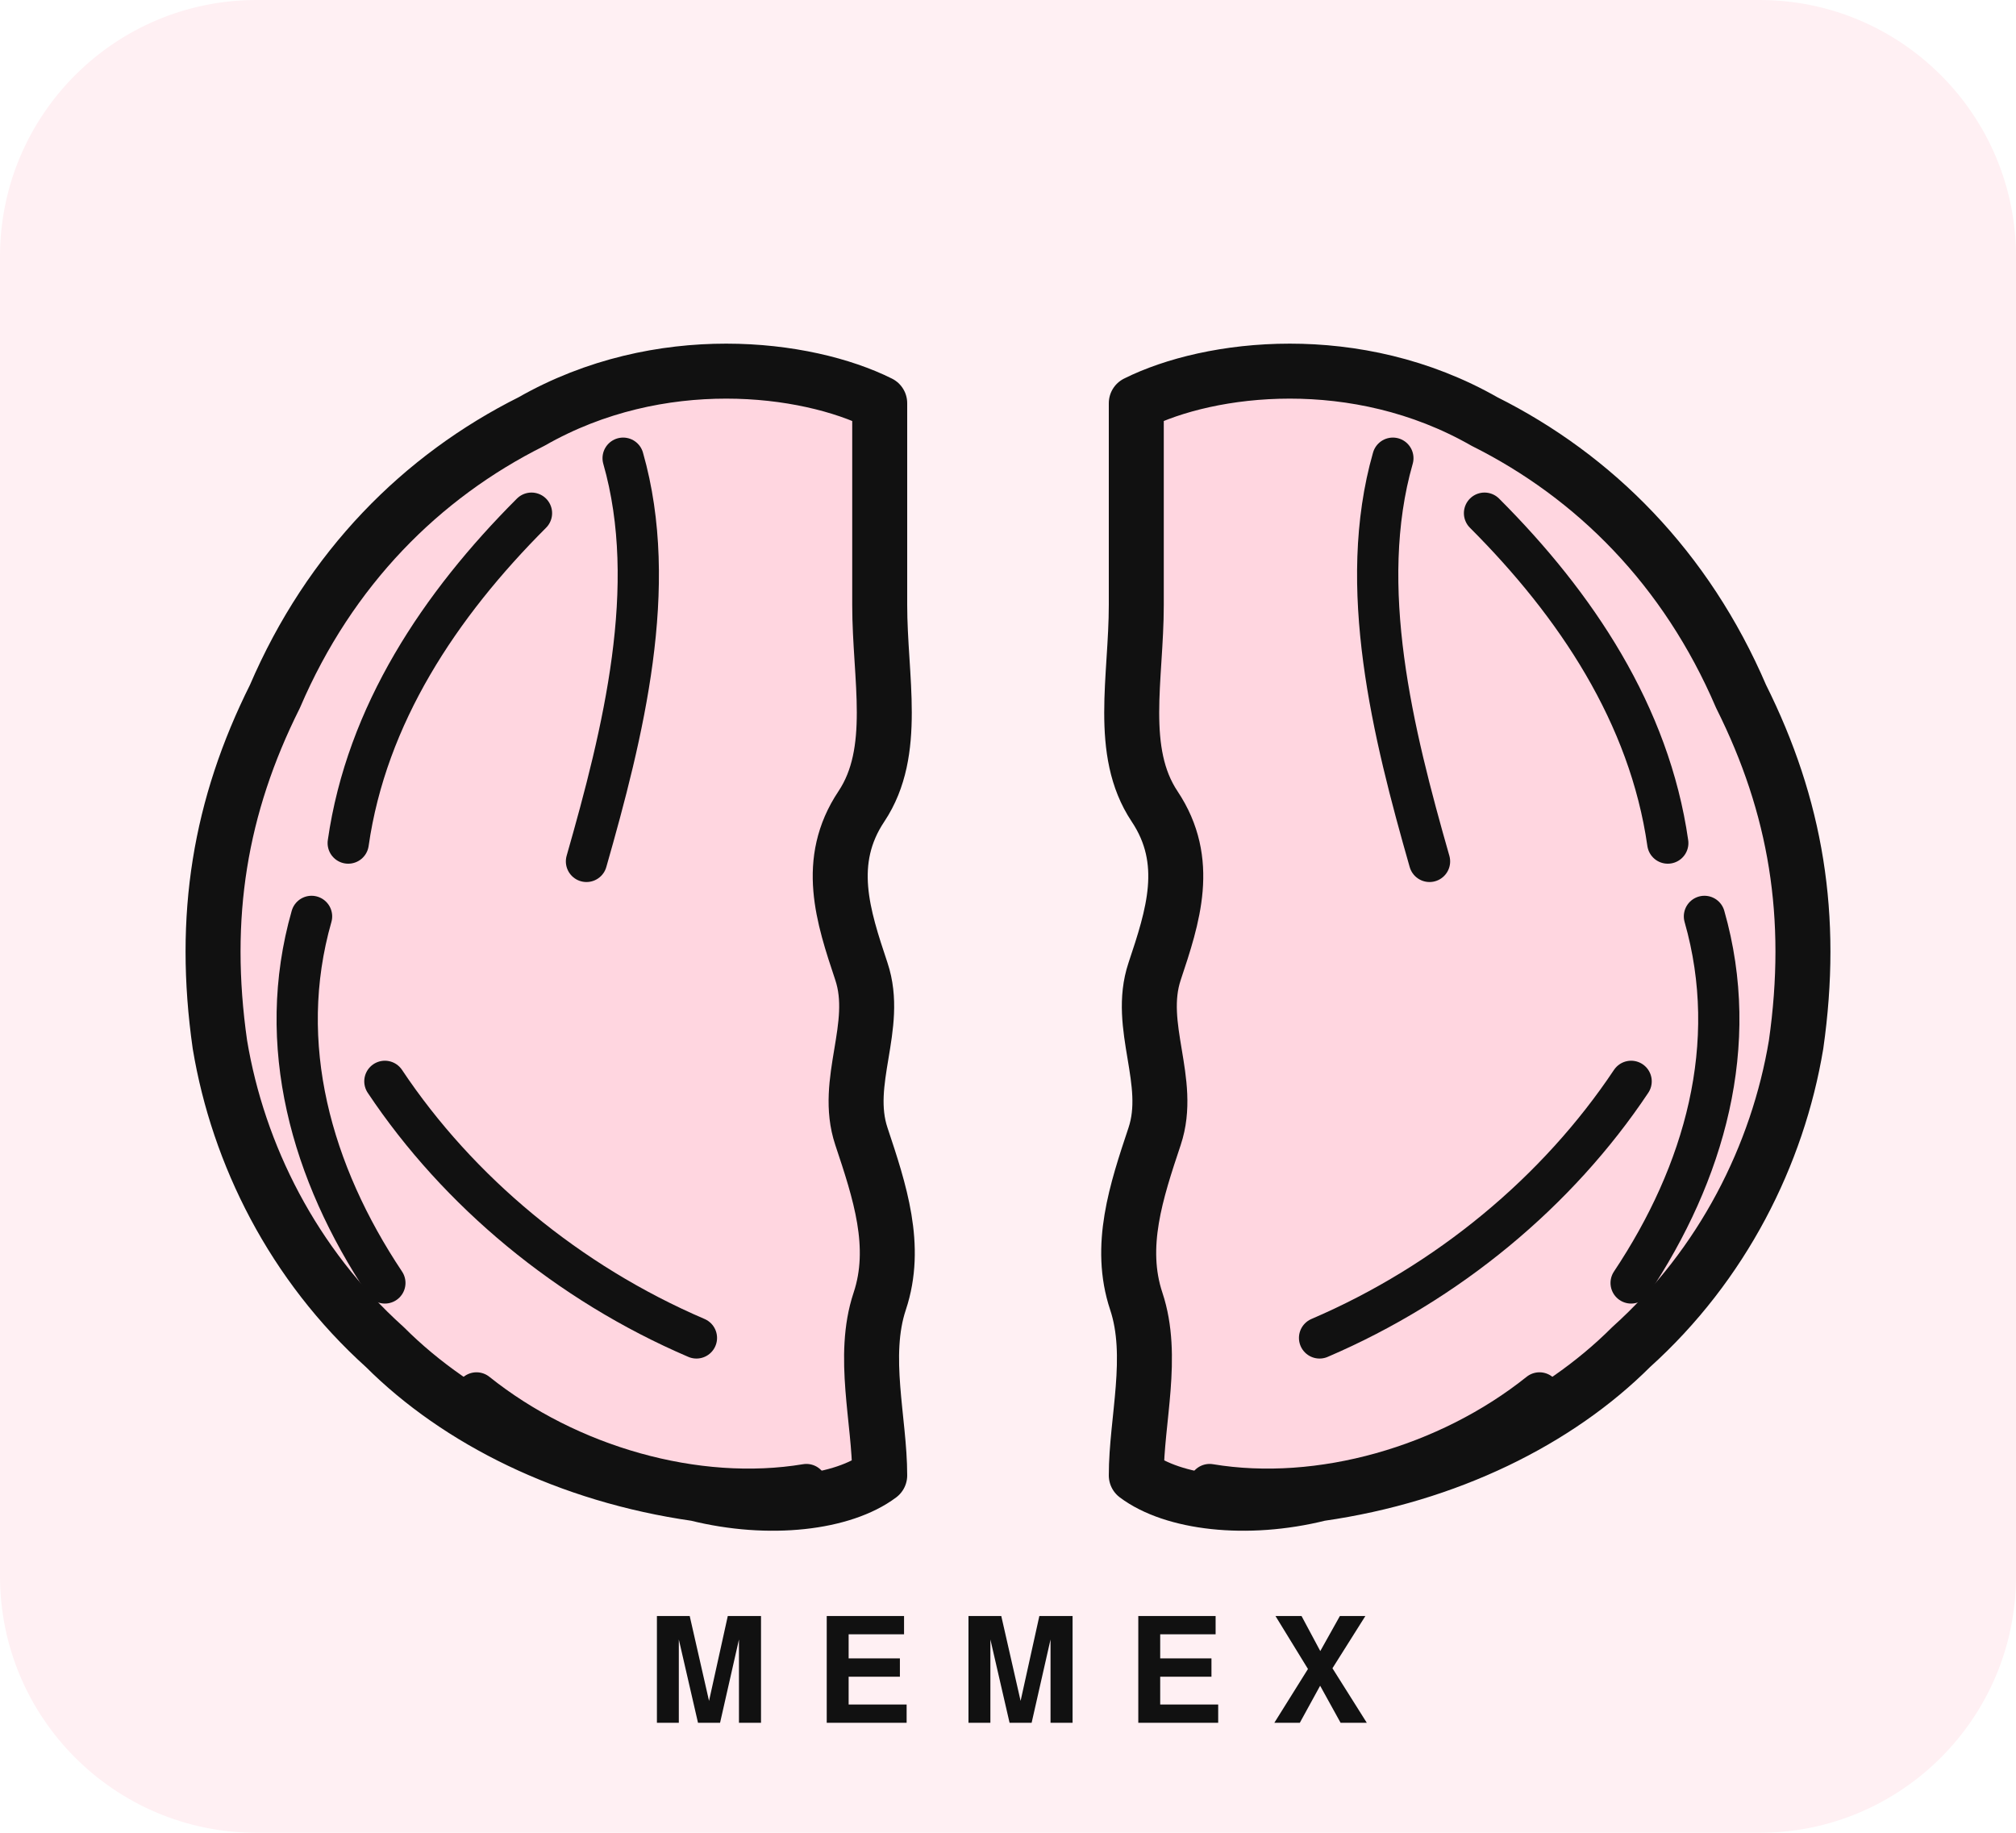
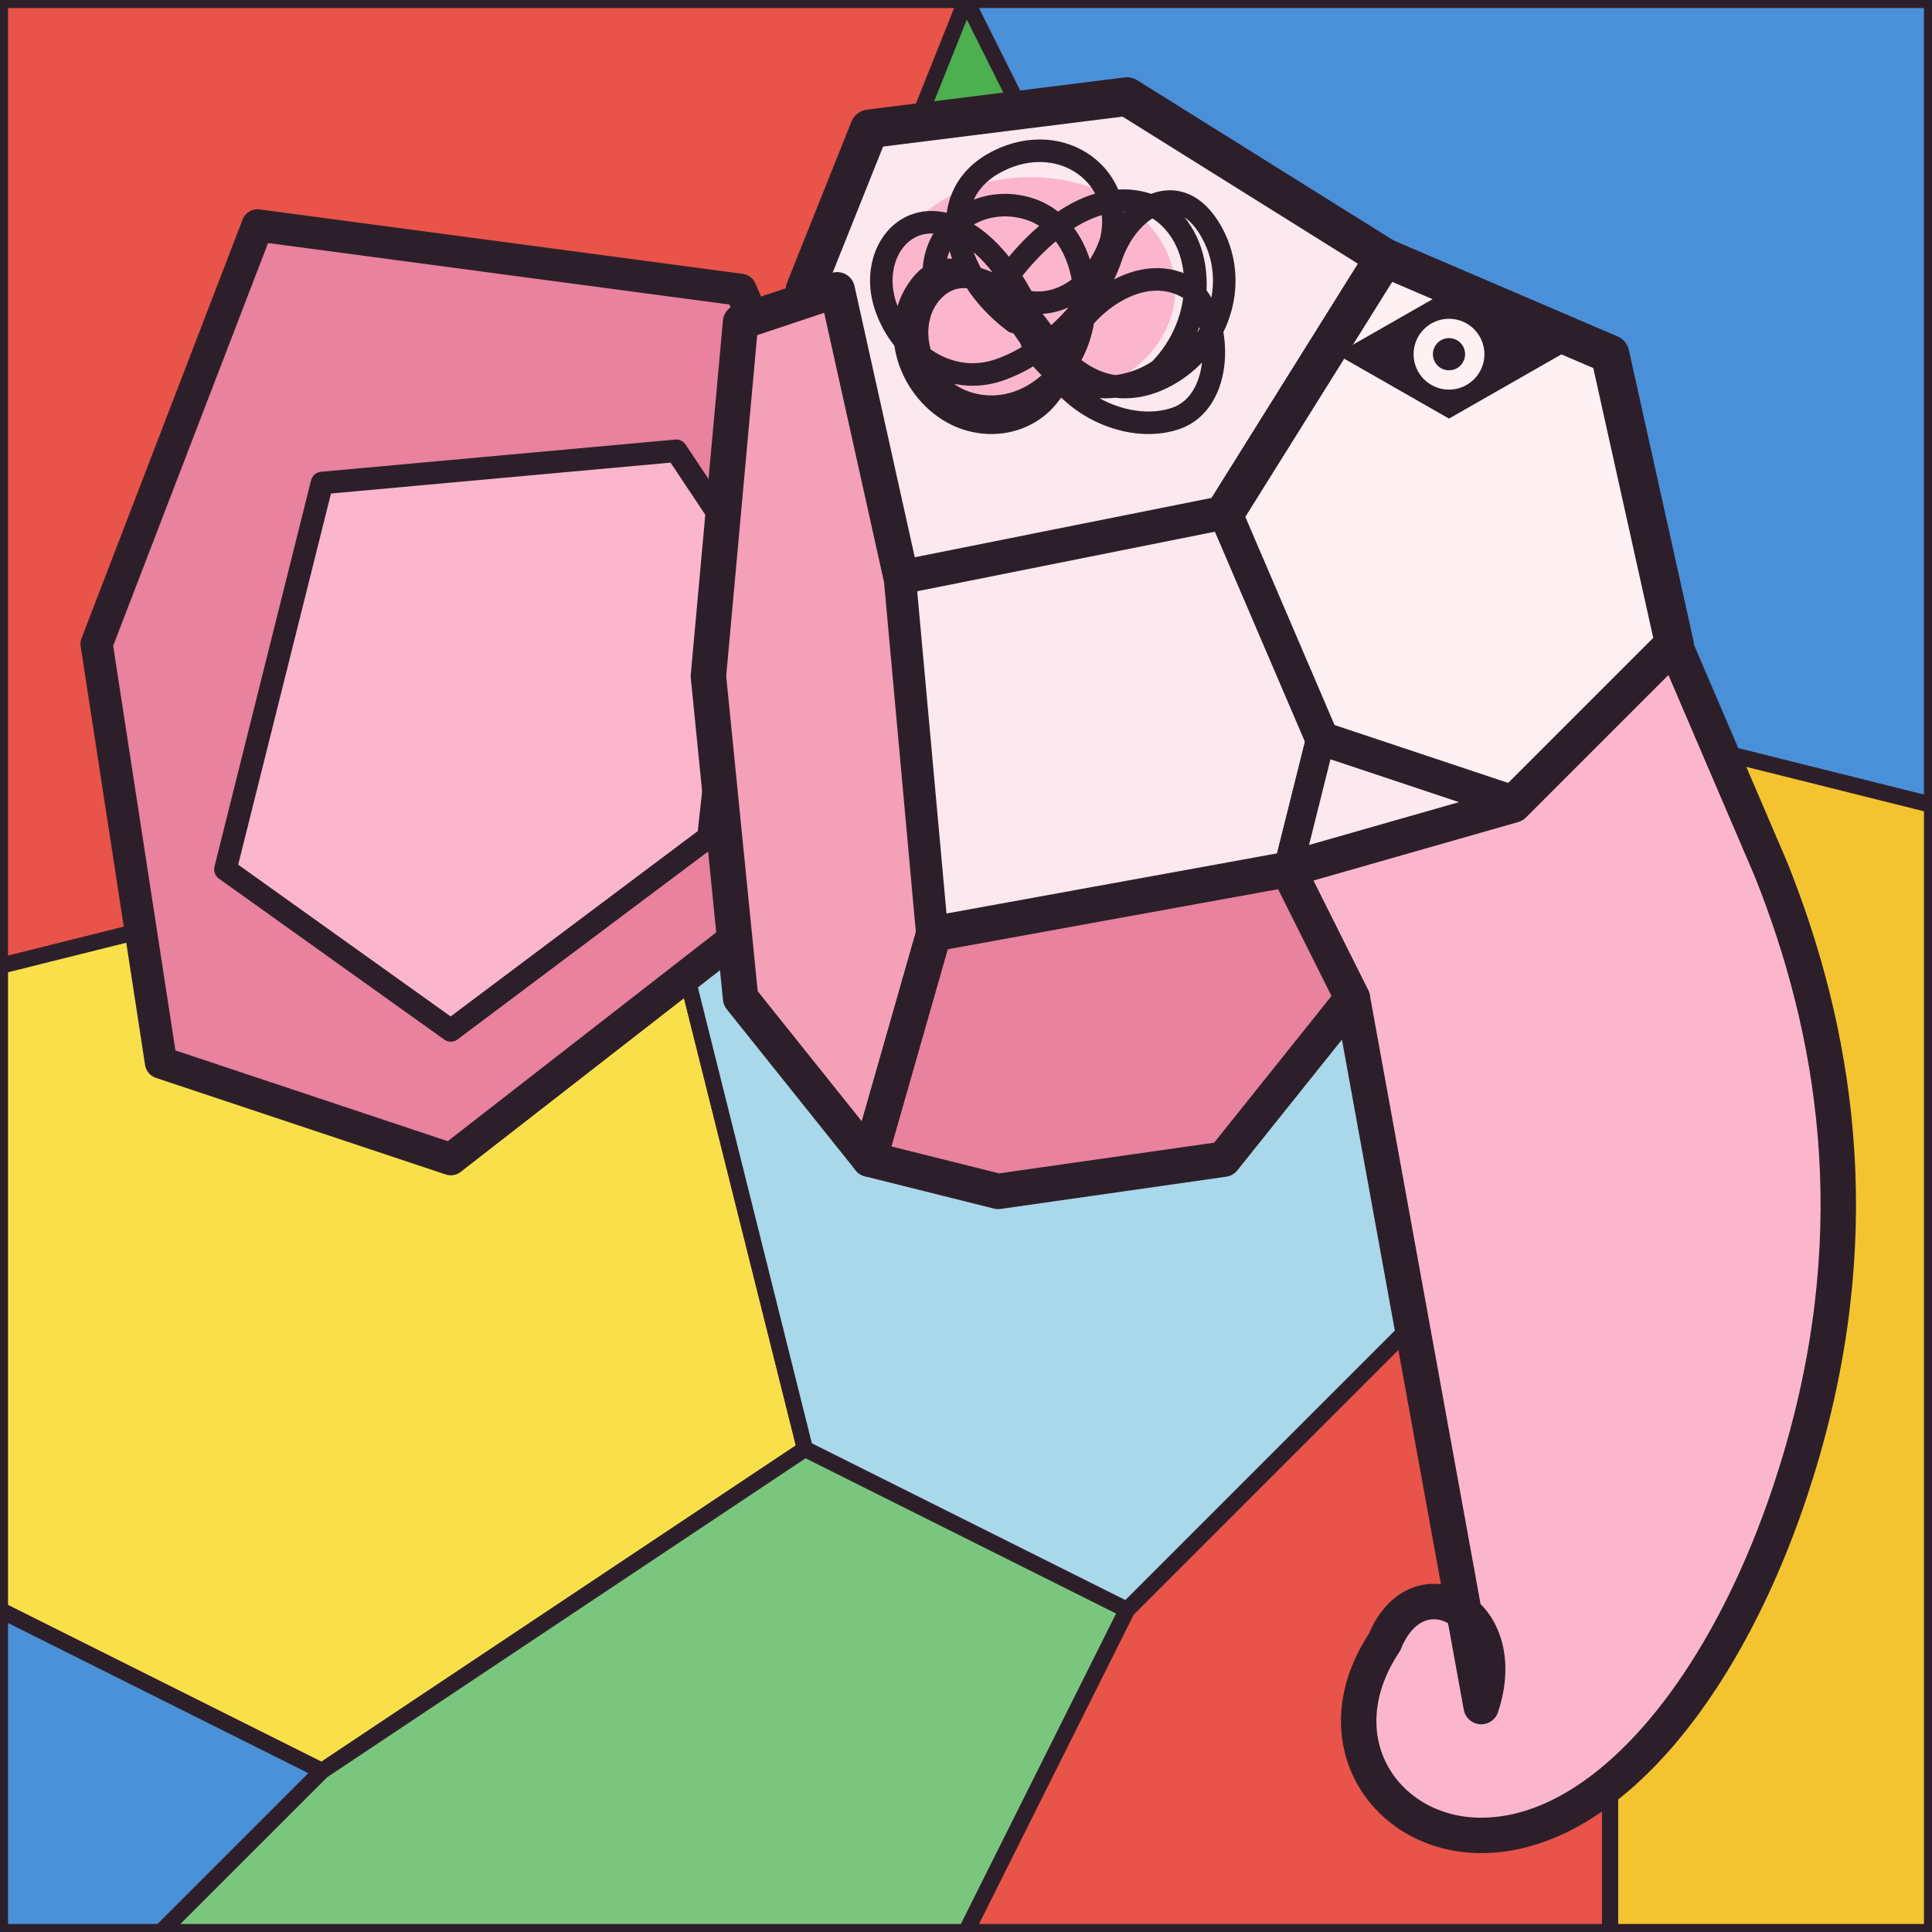
- <svg xmlns="http://www.w3.org/2000/svg" viewBox="0 0 220 200" width="220" height="200">
-   <rect width="220" height="200" fill="#fff0f3" rx="28" />
-   <path d="       M 96 44       C 88 40, 72 38, 58 46       C 46 52, 36 62, 30 76       C 24 88, 22 100, 24 114       C 26 126, 32 138, 42 147       C 50 155, 62 161, 76 163       C 84 165, 92 164, 96 161        C 96 155, 94 148, 96 142       C 98 136, 96 130, 94 124       C 92 118, 96 112, 94 106       C 92 100, 90 94, 94 88       C 98 82, 96 74, 96 66       C 96 58, 96 50, 96 44       Z     " fill="#ffd6e0" stroke="#111" stroke-width="6" stroke-linecap="round" stroke-linejoin="round" />
-   <path d="M 58 56 C 48 66, 40 78, 38 92" fill="none" stroke="#111" stroke-width="4.5" stroke-linecap="round" />
-   <path d="M 34 100 C 30 114, 34 128, 42 140" fill="none" stroke="#111" stroke-width="4.5" stroke-linecap="round" />
-   <path d="M 52 152 C 62 160, 76 164, 88 162" fill="none" stroke="#111" stroke-width="4.5" stroke-linecap="round" />
-   <path d="M 68 50 C 72 64, 68 80, 64 94" fill="none" stroke="#111" stroke-width="4.5" stroke-linecap="round" />
-   <path d="M 42 118 C 50 130, 62 140, 76 146" fill="none" stroke="#111" stroke-width="4.5" stroke-linecap="round" />
-   <path d="       M 124 44       C 132 40, 148 38, 162 46       C 174 52, 184 62, 190 76       C 196 88, 198 100, 196 114       C 194 126, 188 138, 178 147       C 170 155, 158 161, 144 163       C 136 165, 128 164, 124 161        C 124 155, 126 148, 124 142       C 122 136, 124 130, 126 124       C 128 118, 124 112, 126 106       C 128 100, 130 94, 126 88       C 122 82, 124 74, 124 66       C 124 58, 124 50, 124 44       Z     " fill="#ffd6e0" stroke="#111" stroke-width="6" stroke-linecap="round" stroke-linejoin="round" />
-   <path d="M 162 56 C 172 66, 180 78, 182 92" fill="none" stroke="#111" stroke-width="4.5" stroke-linecap="round" />
-   <path d="M 186 100 C 190 114, 186 128, 178 140" fill="none" stroke="#111" stroke-width="4.5" stroke-linecap="round" />
-   <path d="M 168 152 C 158 160, 144 164, 132 162" fill="none" stroke="#111" stroke-width="4.5" stroke-linecap="round" />
-   <path d="M 152 50 C 148 64, 152 80, 156 94" fill="none" stroke="#111" stroke-width="4.5" stroke-linecap="round" />
-   <path d="M 178 118 C 170 130, 158 140, 144 146" fill="none" stroke="#111" stroke-width="4.5" stroke-linecap="round" />
-   <text x="110" y="188" font-family="'Helvetica Neue', Helvetica, Arial, sans-serif" font-size="16" font-weight="700" letter-spacing="5" text-anchor="middle" fill="#111">MEMEX</text>
+ <svg xmlns="http://www.w3.org/2000/svg" viewBox="0 0 120 120" width="400" height="400" fill="none" stroke="#2d1f2a" stroke-linecap="round" stroke-linejoin="round">
+   <rect x="0" y="0" width="120" height="120" fill="#4caf50" stroke="none" />
+   <polygon points="0,0  60,0  40,50  0,60" fill="#e8534a" stroke="#2d1f2a" stroke-width="1.0" />
+   <polygon points="60,0  120,0  120,50  80,40  60,0" fill="#4a90d9" stroke="#2d1f2a" stroke-width="1.0" />
+   <polygon points="0,60  40,50  50,90  20,110  0,100" fill="#f9e04b" stroke="#2d1f2a" stroke-width="1.0" />
+   <polygon points="40,50  80,40  100,70  70,100  50,90" fill="#a8d8ea" stroke="#2d1f2a" stroke-width="1.0" />
+   <polygon points="80,40  120,50  120,120  100,120  100,70" fill="#f4c430" stroke="#2d1f2a" stroke-width="1.0" />
+   <polygon points="0,100  20,110  10,120  0,120" fill="#4a90d9" stroke="#2d1f2a" stroke-width="1.0" />
+   <polygon points="20,110  50,90  70,100  60,120  10,120" fill="#7bc67e" stroke="#2d1f2a" stroke-width="1.0" />
+   <polygon points="70,100  100,70  100,120  60,120" fill="#e8534a" stroke="#2d1f2a" stroke-width="1.0" />
+   <polygon points="46,18  16,14  6,40  10,66  28,72  46,58  52,32" fill="#e8829e" stroke="#2d1f2a" stroke-width="2.0" />
+   <polygon points="42,28  20,30  14,54  28,64  44,52  46,34" fill="#fbb6ce" stroke="#2d1f2a" stroke-width="1.4" />
+   <polygon points="50,18  56,36  76,32  86,16  70,6  54,8" fill="#fce8ef" stroke="#2d1f2a" stroke-width="2.4" />
+   <polygon points="46,20  52,18  56,36  58,58  54,72  46,62  44,42" fill="#f4a0b8" stroke="#2d1f2a" stroke-width="2.2" />
+   <polygon points="76,32  86,16  100,22  104,40  94,50  82,46" fill="#fff0f3" stroke="#2d1f2a" stroke-width="2.4" />
+   <polygon points="56,36  76,32  82,46  80,54  58,58" fill="#fce8ef" stroke="#2d1f2a" stroke-width="1.8" />
+   <polygon points="82,46  94,50  80,54" fill="#fce8ef" stroke="#2d1f2a" stroke-width="1.8" />
+   <path d="M 94,50        L 104,40        L 110,54        C 114,64  116,76  112,90        C 108,104  100,114  92,114        C 86,114  82,108  86,102        C 88,97  94,100  92,106        L 84,62        L 80,54        Z" fill="#fbb6ce" stroke="#2d1f2a" stroke-width="2.2" />
+   <polygon points="80,54  84,62  76,72  62,74  54,72  58,58" fill="#e8829e" stroke="#2d1f2a" stroke-width="2.2" />
+   <ellipse cx="64" cy="18" rx="9" ry="7" fill="#fbb6ce" stroke="none" />
+   <path d="M 63,20        C 59,17  58,12  62,10        C 66,8  70,11  69,15        C 68,18  65,20  62,18         C 64,15  68,11  72,13        C 75,15  75,20  72,23        C 69,25  65,24  64,21         C 62,18  59,15  57,18        C 55,21  57,25  60,26        C 63,27  66,25  66,22         C 67,19  71,16  74,18        C 76,20  76,25  73,26        C 70,27  66,25  65,22         C 64,19  62,15  59,14        C 56,13  54,16  55,19        C 56,22  59,24  62,23         C 65,22  68,19  69,16        C 70,13  73,11  75,14        C 77,17  76,21  73,23        C 70,25  67,24  65,21         C 63,18  60,16  58,18        C 56,20  57,24  60,25        C 63,26  66,24  67,21        C 68,18  67,14  64,13        C 61,12  58,14  58,17" fill="none" stroke="#2d1f2a" stroke-width="1.4" stroke-linecap="round" stroke-linejoin="round" />
+   <polygon points="90,18  97,22  90,26  83,22" fill="#2d1f2a" stroke="none" />
+   <circle cx="90" cy="22" r="2.2" fill="#fff0f3" stroke="none" />
+   <circle cx="90" cy="22" r="1.0" fill="#2d1f2a" stroke="none" />
</svg>
